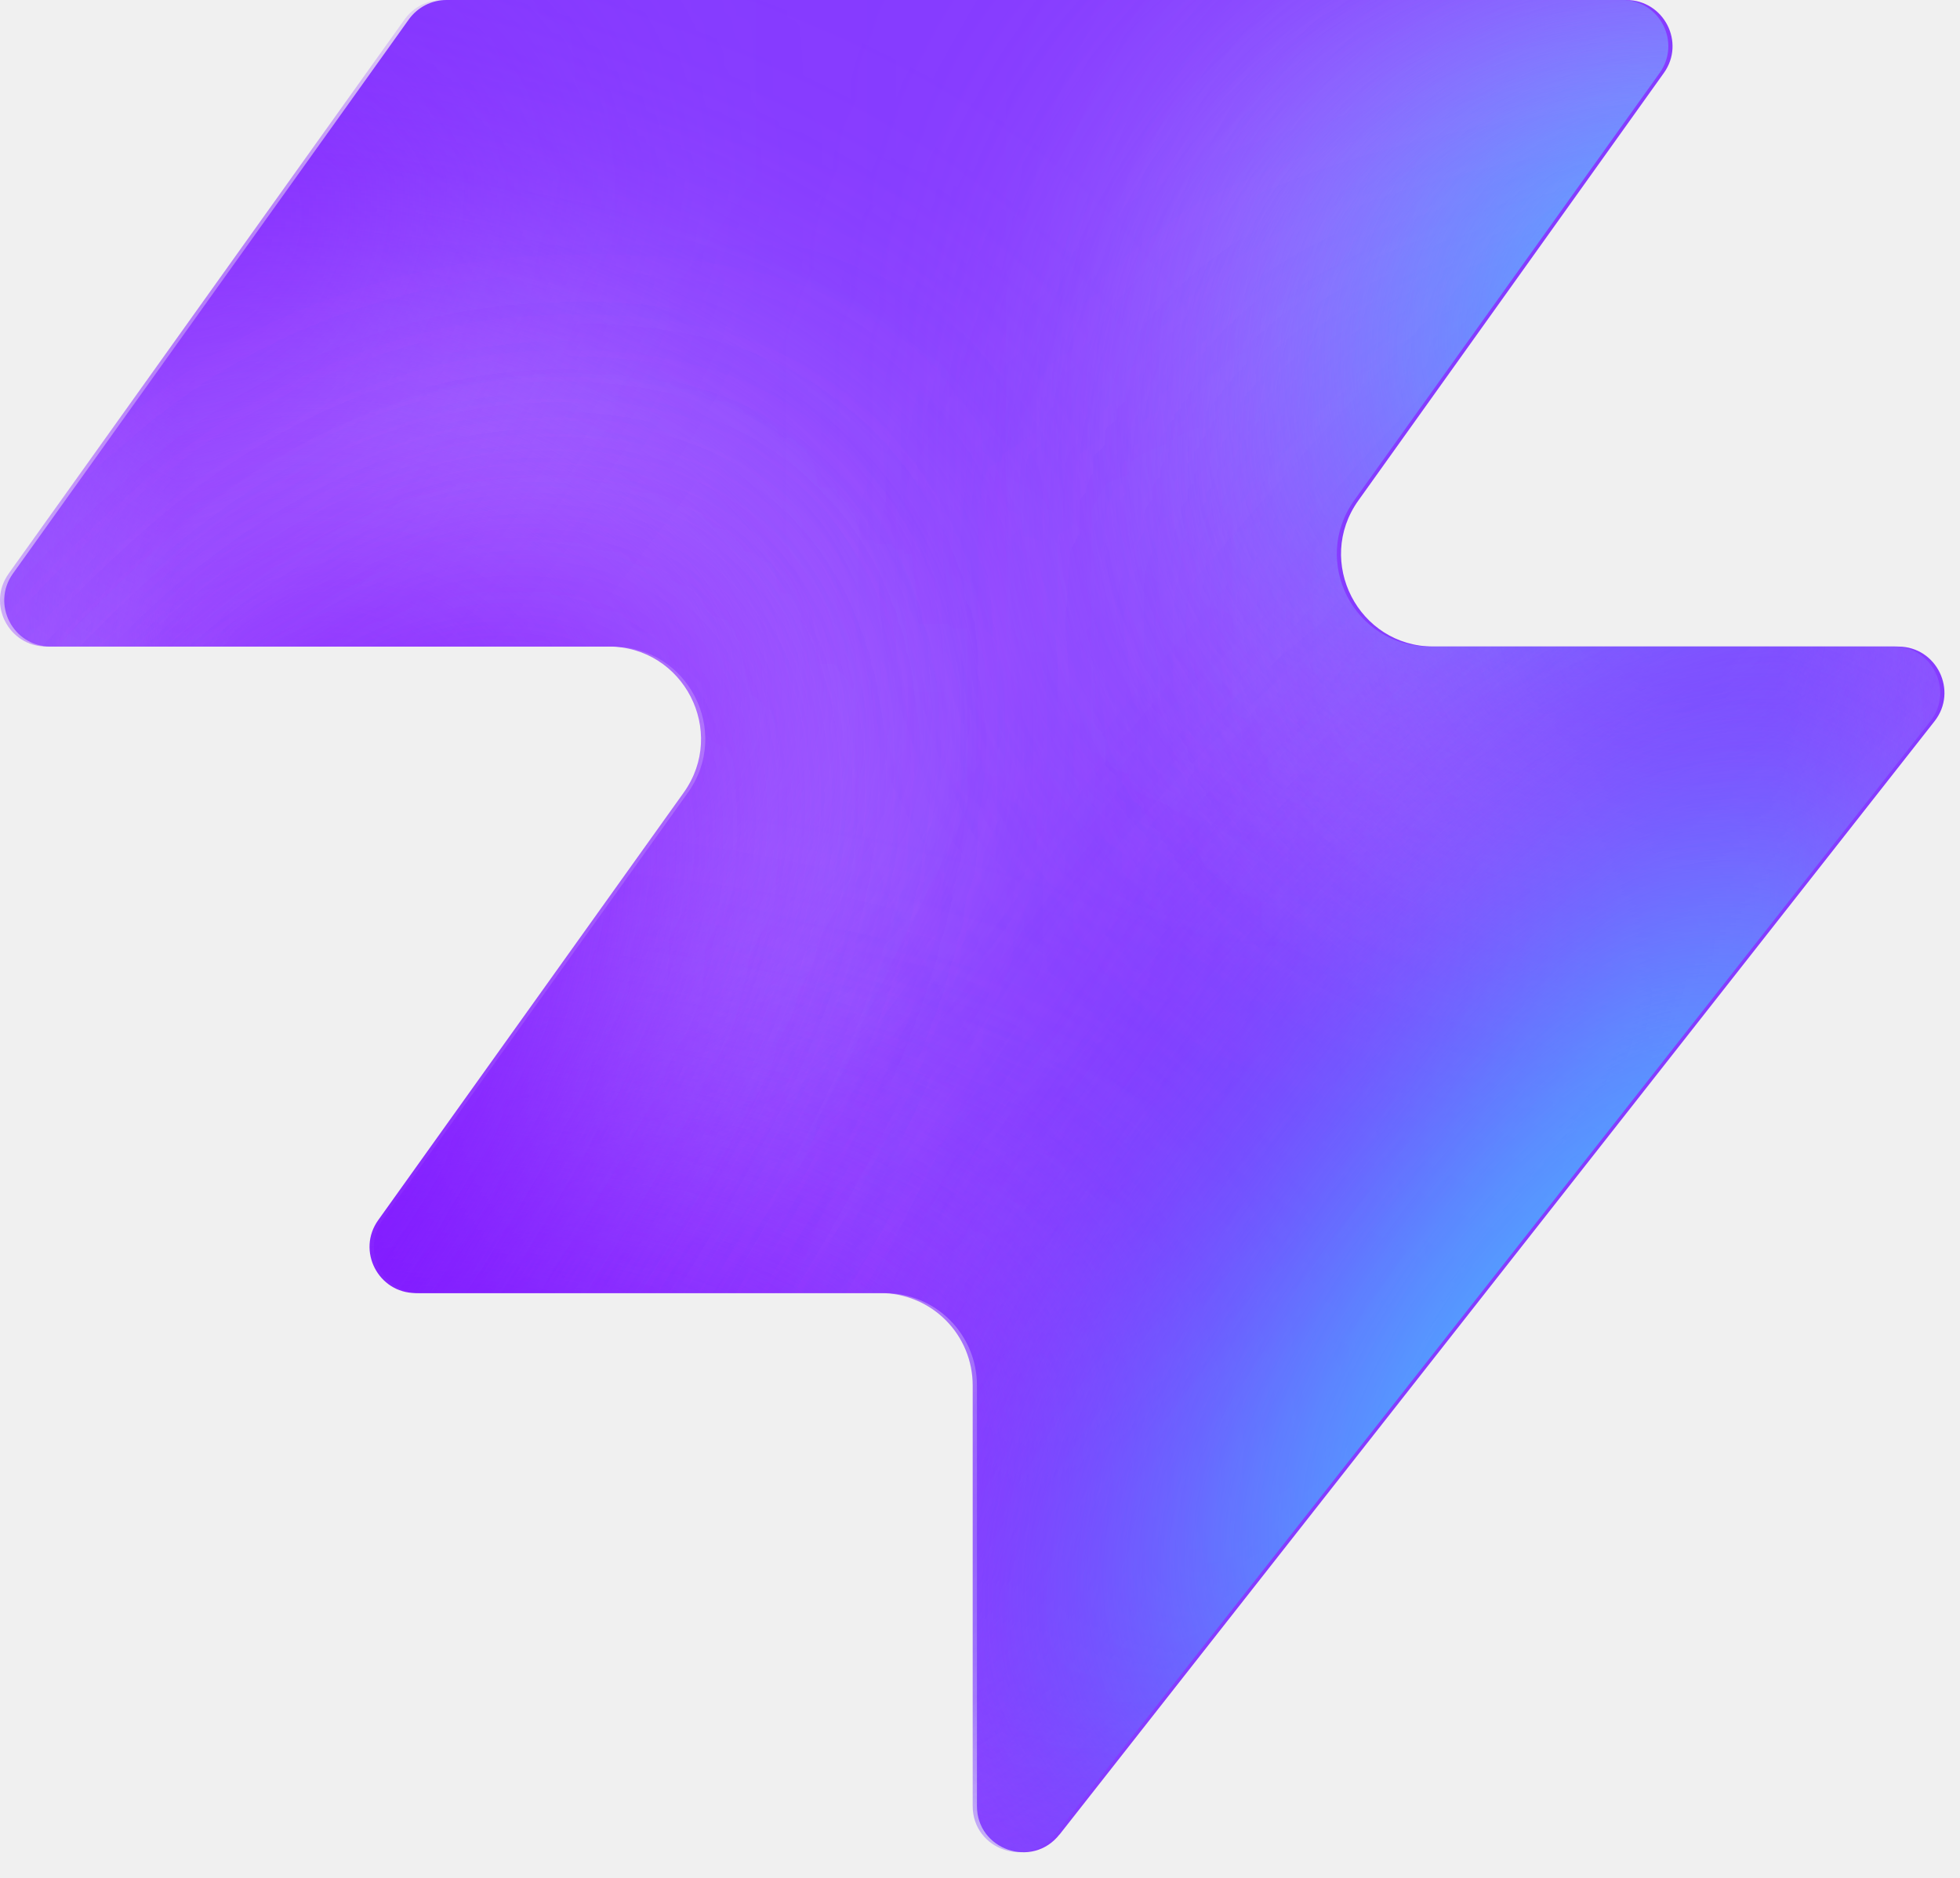
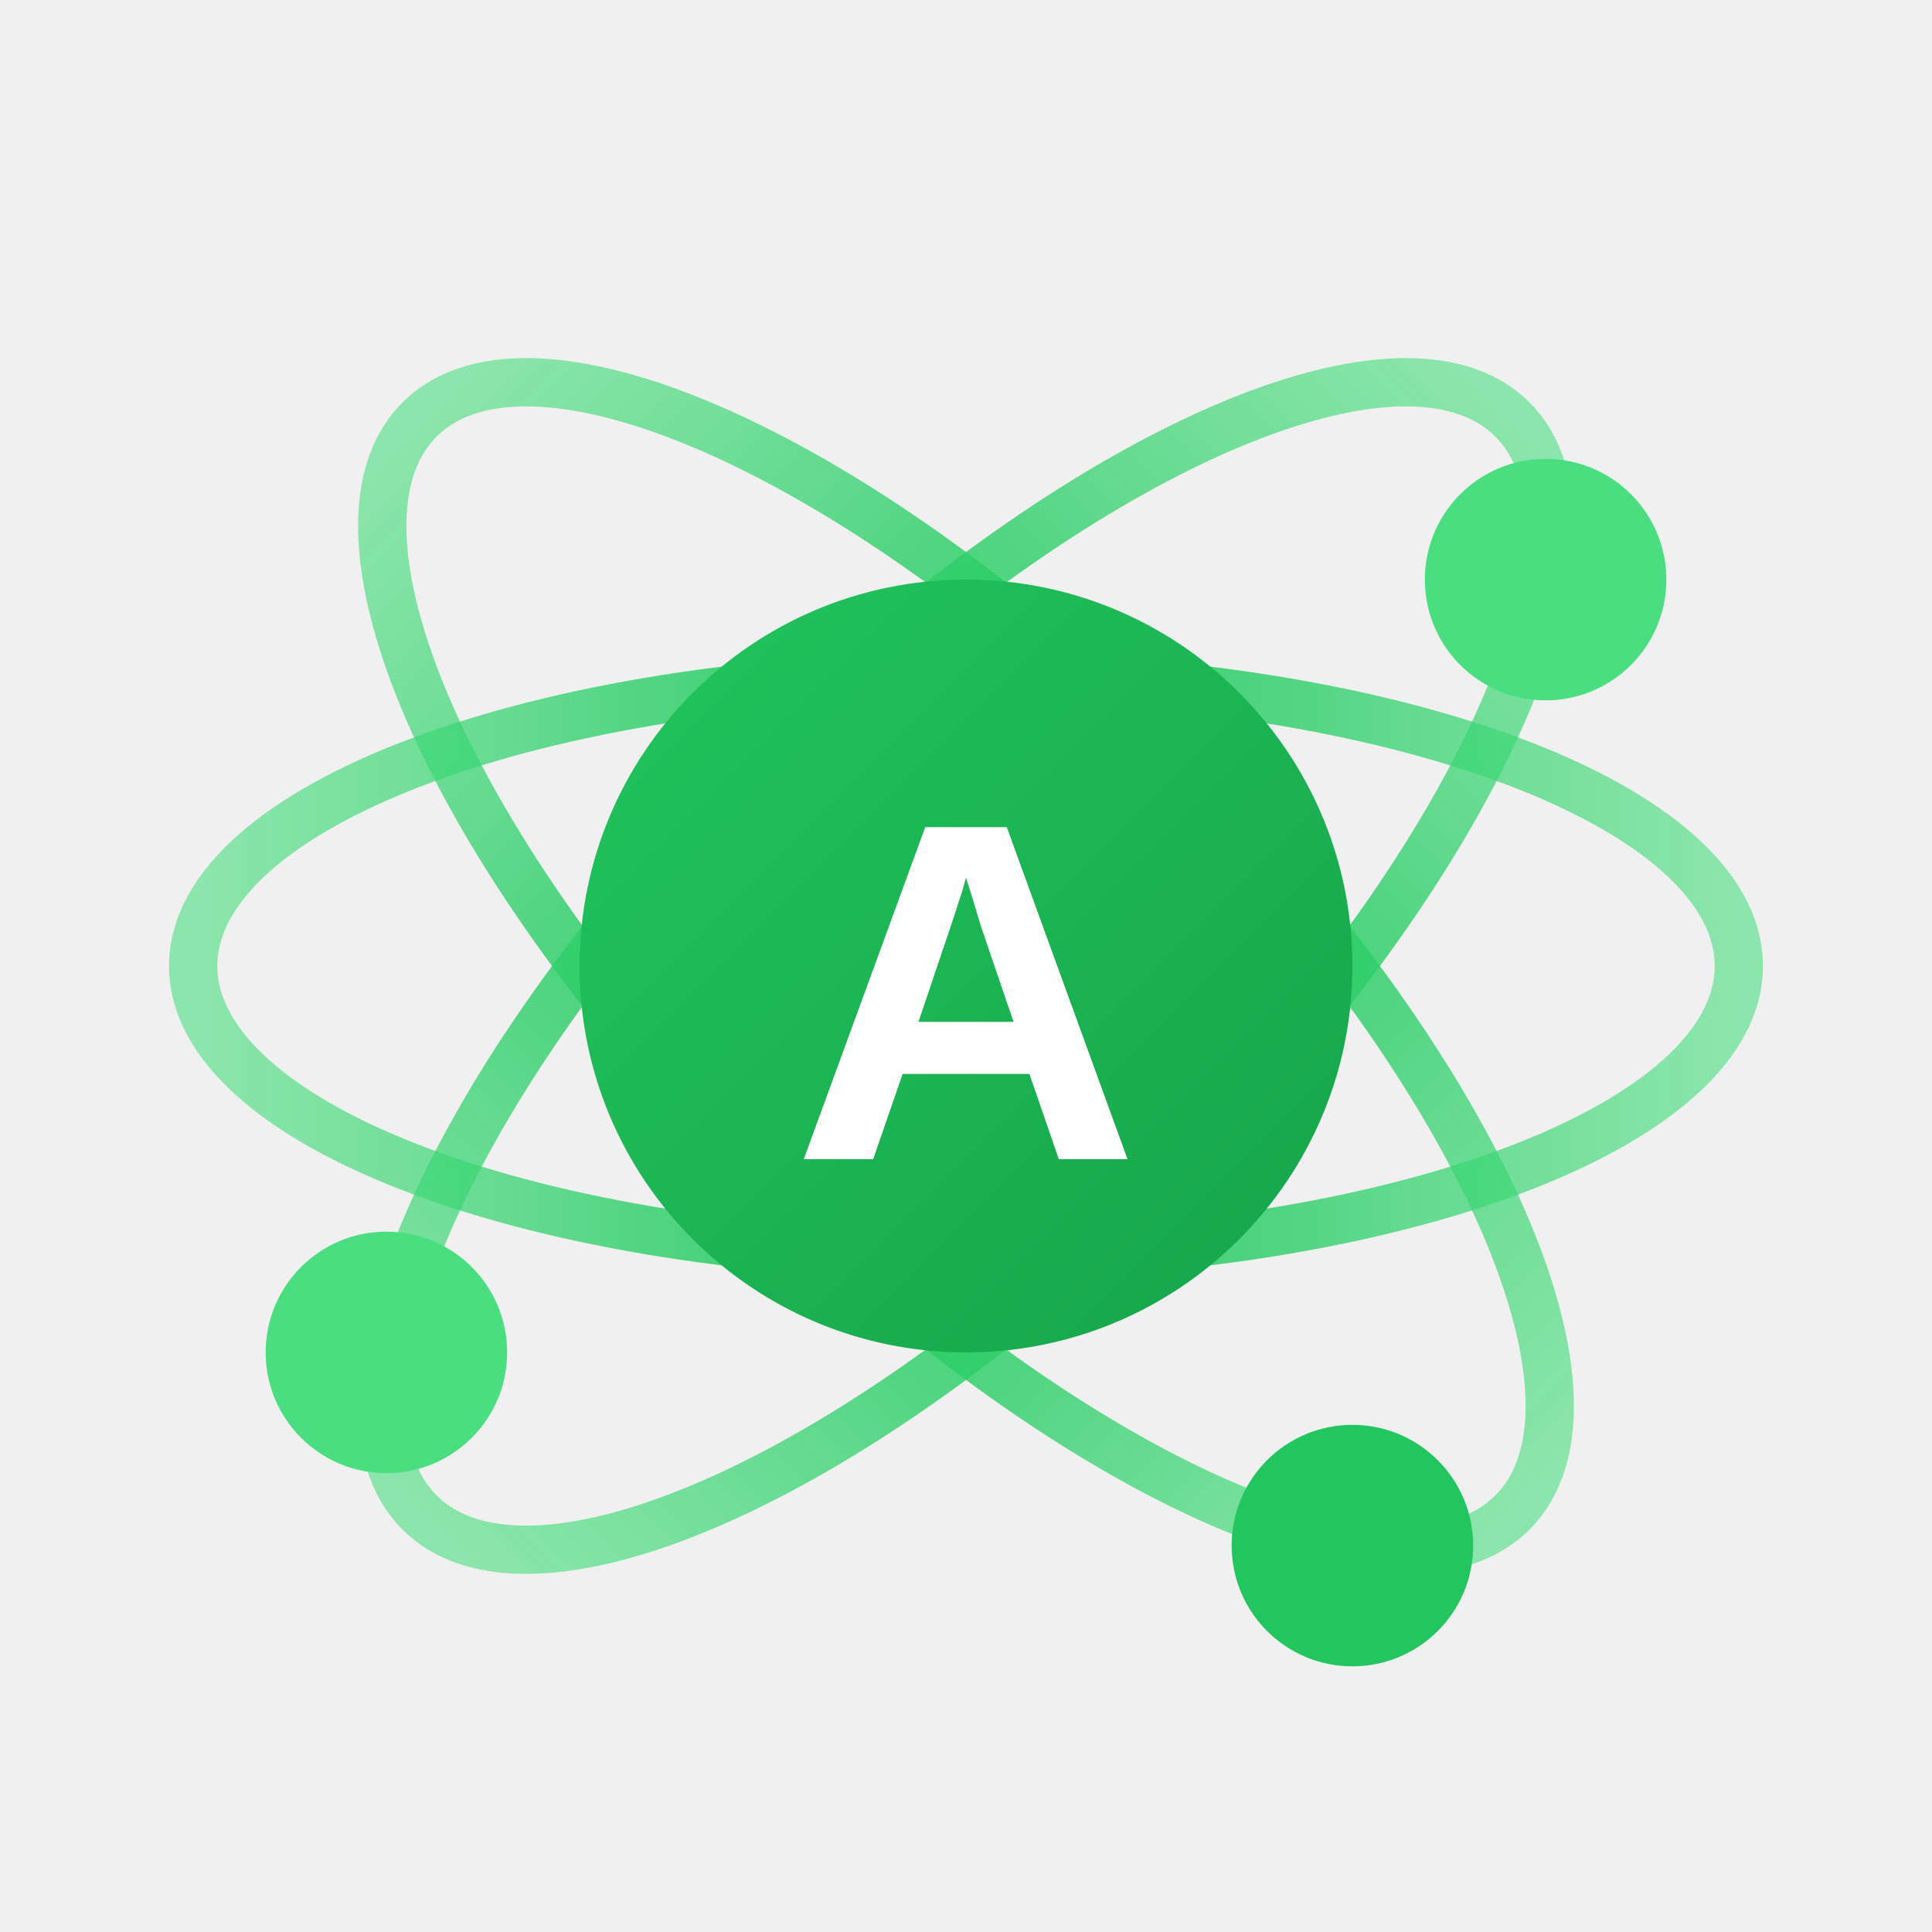
- <svg xmlns="http://www.w3.org/2000/svg" width="48" height="46" fill="none" viewBox="0 0 48 46">
-   <path fill="#863bff" d="M25.946 44.938c-.664.845-2.021.375-2.021-.698V33.937a2.26 2.26 0 0 0-2.262-2.262H10.287c-.92 0-1.456-1.04-.92-1.788l7.48-10.471c1.07-1.497 0-3.578-1.842-3.578H1.237c-.92 0-1.456-1.04-.92-1.788L10.013.474c.214-.297.556-.474.92-.474h28.894c.92 0 1.456 1.04.92 1.788l-7.48 10.471c-1.07 1.498 0 3.579 1.842 3.579h11.377c.943 0 1.473 1.088.89 1.83L25.947 44.94z" style="fill:#863bff;fill:color(display-p3 .525 .23 1);fill-opacity:1" />
-   <mask id="a" width="48" height="46" x="0" y="0" maskUnits="userSpaceOnUse" style="mask-type:alpha">
-     <path fill="#000" d="M25.842 44.938c-.664.844-2.021.375-2.021-.698V33.937a2.26 2.26 0 0 0-2.262-2.262H10.183c-.92 0-1.456-1.04-.92-1.788l7.48-10.471c1.07-1.498 0-3.579-1.842-3.579H1.133c-.92 0-1.456-1.04-.92-1.787L9.91.473c.214-.297.556-.474.92-.474h28.894c.92 0 1.456 1.04.92 1.788l-7.48 10.471c-1.07 1.498 0 3.578 1.842 3.578h11.377c.943 0 1.473 1.088.89 1.832L25.843 44.94z" style="fill:#000;fill-opacity:1" />
-   </mask>
-   <g mask="url(#a)">
-     <g filter="url(#b)">
-       <ellipse cx="5.508" cy="14.704" fill="#ede6ff" rx="5.508" ry="14.704" style="fill:#ede6ff;fill:color(display-p3 .927 .903 1);fill-opacity:1" transform="matrix(.00324 1 1 -.00324 -4.47 31.516)" />
-     </g>
-     <g filter="url(#c)">
-       <ellipse cx="10.399" cy="29.851" fill="#ede6ff" rx="10.399" ry="29.851" style="fill:#ede6ff;fill:color(display-p3 .927 .903 1);fill-opacity:1" transform="matrix(.00324 1 1 -.00324 -39.328 7.883)" />
-     </g>
-     <g filter="url(#d)">
-       <ellipse cx="5.508" cy="30.487" fill="#7e14ff" rx="5.508" ry="30.487" style="fill:#7e14ff;fill:color(display-p3 .492 .077 1);fill-opacity:1" transform="rotate(89.814 -25.913 -14.639)scale(1 -1)" />
-     </g>
-     <g filter="url(#e)">
-       <ellipse cx="5.508" cy="30.599" fill="#7e14ff" rx="5.508" ry="30.599" style="fill:#7e14ff;fill:color(display-p3 .492 .077 1);fill-opacity:1" transform="rotate(89.814 -32.644 -3.334)scale(1 -1)" />
-     </g>
-     <g filter="url(#f)">
-       <ellipse cx="5.508" cy="30.599" fill="#7e14ff" rx="5.508" ry="30.599" style="fill:#7e14ff;fill:color(display-p3 .492 .077 1);fill-opacity:1" transform="matrix(.00324 1 1 -.00324 -34.34 30.47)" />
-     </g>
-     <g filter="url(#g)">
-       <ellipse cx="14.072" cy="22.078" fill="#ede6ff" rx="14.072" ry="22.078" style="fill:#ede6ff;fill:color(display-p3 .927 .903 1);fill-opacity:1" transform="rotate(93.35 24.506 48.493)scale(-1 1)" />
-     </g>
-     <g filter="url(#h)">
-       <ellipse cx="3.47" cy="21.501" fill="#7e14ff" rx="3.47" ry="21.501" style="fill:#7e14ff;fill:color(display-p3 .492 .077 1);fill-opacity:1" transform="rotate(89.009 28.708 47.59)scale(-1 1)" />
-     </g>
-     <g filter="url(#i)">
-       <ellipse cx="3.47" cy="21.501" fill="#7e14ff" rx="3.47" ry="21.501" style="fill:#7e14ff;fill:color(display-p3 .492 .077 1);fill-opacity:1" transform="rotate(89.009 28.708 47.59)scale(-1 1)" />
-     </g>
-     <g filter="url(#j)">
-       <ellipse cx=".387" cy="8.972" fill="#7e14ff" rx="4.407" ry="29.108" style="fill:#7e14ff;fill:color(display-p3 .492 .077 1);fill-opacity:1" transform="rotate(39.51 .387 8.972)" />
-     </g>
-     <g filter="url(#k)">
-       <ellipse cx="47.523" cy="-6.092" fill="#7e14ff" rx="4.407" ry="29.108" style="fill:#7e14ff;fill:color(display-p3 .492 .077 1);fill-opacity:1" transform="rotate(37.892 47.523 -6.092)" />
-     </g>
-     <g filter="url(#l)">
-       <ellipse cx="41.412" cy="6.333" fill="#47bfff" rx="5.971" ry="9.665" style="fill:#47bfff;fill:color(display-p3 .28 .748 1);fill-opacity:1" transform="rotate(37.892 41.412 6.333)" />
-     </g>
-     <g filter="url(#m)">
-       <ellipse cx="-1.879" cy="38.332" fill="#7e14ff" rx="4.407" ry="29.108" style="fill:#7e14ff;fill:color(display-p3 .492 .077 1);fill-opacity:1" transform="rotate(37.892 -1.88 38.332)" />
-     </g>
-     <g filter="url(#n)">
-       <ellipse cx="-1.879" cy="38.332" fill="#7e14ff" rx="4.407" ry="29.108" style="fill:#7e14ff;fill:color(display-p3 .492 .077 1);fill-opacity:1" transform="rotate(37.892 -1.88 38.332)" />
-     </g>
-     <g filter="url(#o)">
-       <ellipse cx="35.651" cy="29.907" fill="#7e14ff" rx="4.407" ry="29.108" style="fill:#7e14ff;fill:color(display-p3 .492 .077 1);fill-opacity:1" transform="rotate(37.892 35.651 29.907)" />
-     </g>
-     <g filter="url(#p)">
-       <ellipse cx="38.418" cy="32.4" fill="#47bfff" rx="5.971" ry="15.297" style="fill:#47bfff;fill:color(display-p3 .28 .748 1);fill-opacity:1" transform="rotate(37.892 38.418 32.4)" />
-     </g>
-   </g>
+ <svg xmlns="http://www.w3.org/2000/svg" viewBox="0 0 40 40">
  <defs>
-     <filter id="b" width="60.045" height="41.654" x="-19.77" y="16.149" color-interpolation-filters="sRGB" filterUnits="userSpaceOnUse">
-       <feFlood flood-opacity="0" result="BackgroundImageFix" />
-       <feBlend in="SourceGraphic" in2="BackgroundImageFix" result="shape" />
-       <feGaussianBlur result="effect1_foregroundBlur_2002_17158" stdDeviation="7.659" />
-     </filter>
-     <filter id="c" width="90.34" height="51.437" x="-54.613" y="-7.533" color-interpolation-filters="sRGB" filterUnits="userSpaceOnUse">
-       <feFlood flood-opacity="0" result="BackgroundImageFix" />
-       <feBlend in="SourceGraphic" in2="BackgroundImageFix" result="shape" />
-       <feGaussianBlur result="effect1_foregroundBlur_2002_17158" stdDeviation="7.659" />
-     </filter>
-     <filter id="d" width="79.355" height="29.4" x="-49.64" y="2.03" color-interpolation-filters="sRGB" filterUnits="userSpaceOnUse">
-       <feFlood flood-opacity="0" result="BackgroundImageFix" />
-       <feBlend in="SourceGraphic" in2="BackgroundImageFix" result="shape" />
-       <feGaussianBlur result="effect1_foregroundBlur_2002_17158" stdDeviation="4.596" />
-     </filter>
-     <filter id="e" width="79.579" height="29.4" x="-45.045" y="20.029" color-interpolation-filters="sRGB" filterUnits="userSpaceOnUse">
-       <feFlood flood-opacity="0" result="BackgroundImageFix" />
-       <feBlend in="SourceGraphic" in2="BackgroundImageFix" result="shape" />
-       <feGaussianBlur result="effect1_foregroundBlur_2002_17158" stdDeviation="4.596" />
-     </filter>
-     <filter id="f" width="79.579" height="29.4" x="-43.513" y="21.178" color-interpolation-filters="sRGB" filterUnits="userSpaceOnUse">
-       <feFlood flood-opacity="0" result="BackgroundImageFix" />
-       <feBlend in="SourceGraphic" in2="BackgroundImageFix" result="shape" />
-       <feGaussianBlur result="effect1_foregroundBlur_2002_17158" stdDeviation="4.596" />
-     </filter>
-     <filter id="g" width="74.749" height="58.852" x="15.756" y="-17.901" color-interpolation-filters="sRGB" filterUnits="userSpaceOnUse">
-       <feFlood flood-opacity="0" result="BackgroundImageFix" />
-       <feBlend in="SourceGraphic" in2="BackgroundImageFix" result="shape" />
-       <feGaussianBlur result="effect1_foregroundBlur_2002_17158" stdDeviation="7.659" />
-     </filter>
-     <filter id="h" width="61.377" height="25.362" x="23.548" y="2.284" color-interpolation-filters="sRGB" filterUnits="userSpaceOnUse">
-       <feFlood flood-opacity="0" result="BackgroundImageFix" />
-       <feBlend in="SourceGraphic" in2="BackgroundImageFix" result="shape" />
-       <feGaussianBlur result="effect1_foregroundBlur_2002_17158" stdDeviation="4.596" />
-     </filter>
-     <filter id="i" width="61.377" height="25.362" x="23.548" y="2.284" color-interpolation-filters="sRGB" filterUnits="userSpaceOnUse">
-       <feFlood flood-opacity="0" result="BackgroundImageFix" />
-       <feBlend in="SourceGraphic" in2="BackgroundImageFix" result="shape" />
-       <feGaussianBlur result="effect1_foregroundBlur_2002_17158" stdDeviation="4.596" />
-     </filter>
-     <filter id="j" width="56.045" height="63.649" x="-27.636" y="-22.853" color-interpolation-filters="sRGB" filterUnits="userSpaceOnUse">
-       <feFlood flood-opacity="0" result="BackgroundImageFix" />
-       <feBlend in="SourceGraphic" in2="BackgroundImageFix" result="shape" />
-       <feGaussianBlur result="effect1_foregroundBlur_2002_17158" stdDeviation="4.596" />
-     </filter>
-     <filter id="k" width="54.814" height="64.646" x="20.116" y="-38.415" color-interpolation-filters="sRGB" filterUnits="userSpaceOnUse">
-       <feFlood flood-opacity="0" result="BackgroundImageFix" />
-       <feBlend in="SourceGraphic" in2="BackgroundImageFix" result="shape" />
-       <feGaussianBlur result="effect1_foregroundBlur_2002_17158" stdDeviation="4.596" />
-     </filter>
-     <filter id="l" width="33.541" height="35.313" x="24.641" y="-11.323" color-interpolation-filters="sRGB" filterUnits="userSpaceOnUse">
-       <feFlood flood-opacity="0" result="BackgroundImageFix" />
-       <feBlend in="SourceGraphic" in2="BackgroundImageFix" result="shape" />
-       <feGaussianBlur result="effect1_foregroundBlur_2002_17158" stdDeviation="4.596" />
-     </filter>
-     <filter id="m" width="54.814" height="64.646" x="-29.286" y="6.009" color-interpolation-filters="sRGB" filterUnits="userSpaceOnUse">
-       <feFlood flood-opacity="0" result="BackgroundImageFix" />
-       <feBlend in="SourceGraphic" in2="BackgroundImageFix" result="shape" />
-       <feGaussianBlur result="effect1_foregroundBlur_2002_17158" stdDeviation="4.596" />
-     </filter>
-     <filter id="n" width="54.814" height="64.646" x="-29.286" y="6.009" color-interpolation-filters="sRGB" filterUnits="userSpaceOnUse">
-       <feFlood flood-opacity="0" result="BackgroundImageFix" />
-       <feBlend in="SourceGraphic" in2="BackgroundImageFix" result="shape" />
-       <feGaussianBlur result="effect1_foregroundBlur_2002_17158" stdDeviation="4.596" />
-     </filter>
-     <filter id="o" width="54.814" height="64.646" x="8.244" y="-2.416" color-interpolation-filters="sRGB" filterUnits="userSpaceOnUse">
-       <feFlood flood-opacity="0" result="BackgroundImageFix" />
-       <feBlend in="SourceGraphic" in2="BackgroundImageFix" result="shape" />
-       <feGaussianBlur result="effect1_foregroundBlur_2002_17158" stdDeviation="4.596" />
-     </filter>
-     <filter id="p" width="39.409" height="43.623" x="18.713" y="10.588" color-interpolation-filters="sRGB" filterUnits="userSpaceOnUse">
-       <feFlood flood-opacity="0" result="BackgroundImageFix" />
-       <feBlend in="SourceGraphic" in2="BackgroundImageFix" result="shape" />
-       <feGaussianBlur result="effect1_foregroundBlur_2002_17158" stdDeviation="4.596" />
-     </filter>
+     <linearGradient id="nucleus" x1="0%" y1="0%" x2="100%" y2="100%">
+       <stop offset="0%" style="stop-color:#22c55e" />
+       <stop offset="100%" style="stop-color:#16a34a" />
+     </linearGradient>
+     <linearGradient id="orbit" x1="0%" y1="0%" x2="100%" y2="0%">
+       <stop offset="0%" style="stop-color:#4ade80;stop-opacity:0.6" />
+       <stop offset="50%" style="stop-color:#22c55e;stop-opacity:1" />
+       <stop offset="100%" style="stop-color:#4ade80;stop-opacity:0.6" />
+     </linearGradient>
  </defs>
+   <ellipse cx="20" cy="20" rx="16" ry="6" fill="none" stroke="url(#orbit)" stroke-width="1" transform="rotate(-45 20 20)" />
+   <ellipse cx="20" cy="20" rx="16" ry="6" fill="none" stroke="url(#orbit)" stroke-width="1" transform="rotate(45 20 20)" />
+   <ellipse cx="20" cy="20" rx="16" ry="6" fill="none" stroke="url(#orbit)" stroke-width="1" transform="rotate(0 20 20)" />
+   <circle cx="32" cy="12" r="2.5" fill="#4ade80" />
+   <circle cx="8" cy="28" r="2.5" fill="#4ade80" />
+   <circle cx="28" cy="32" r="2.5" fill="#22c55e" />
+   <circle cx="20" cy="20" r="8" fill="url(#nucleus)" />
+   <text x="20" y="24" font-family="Arial, sans-serif" font-size="10" font-weight="bold" fill="white" text-anchor="middle">A</text>
</svg>
